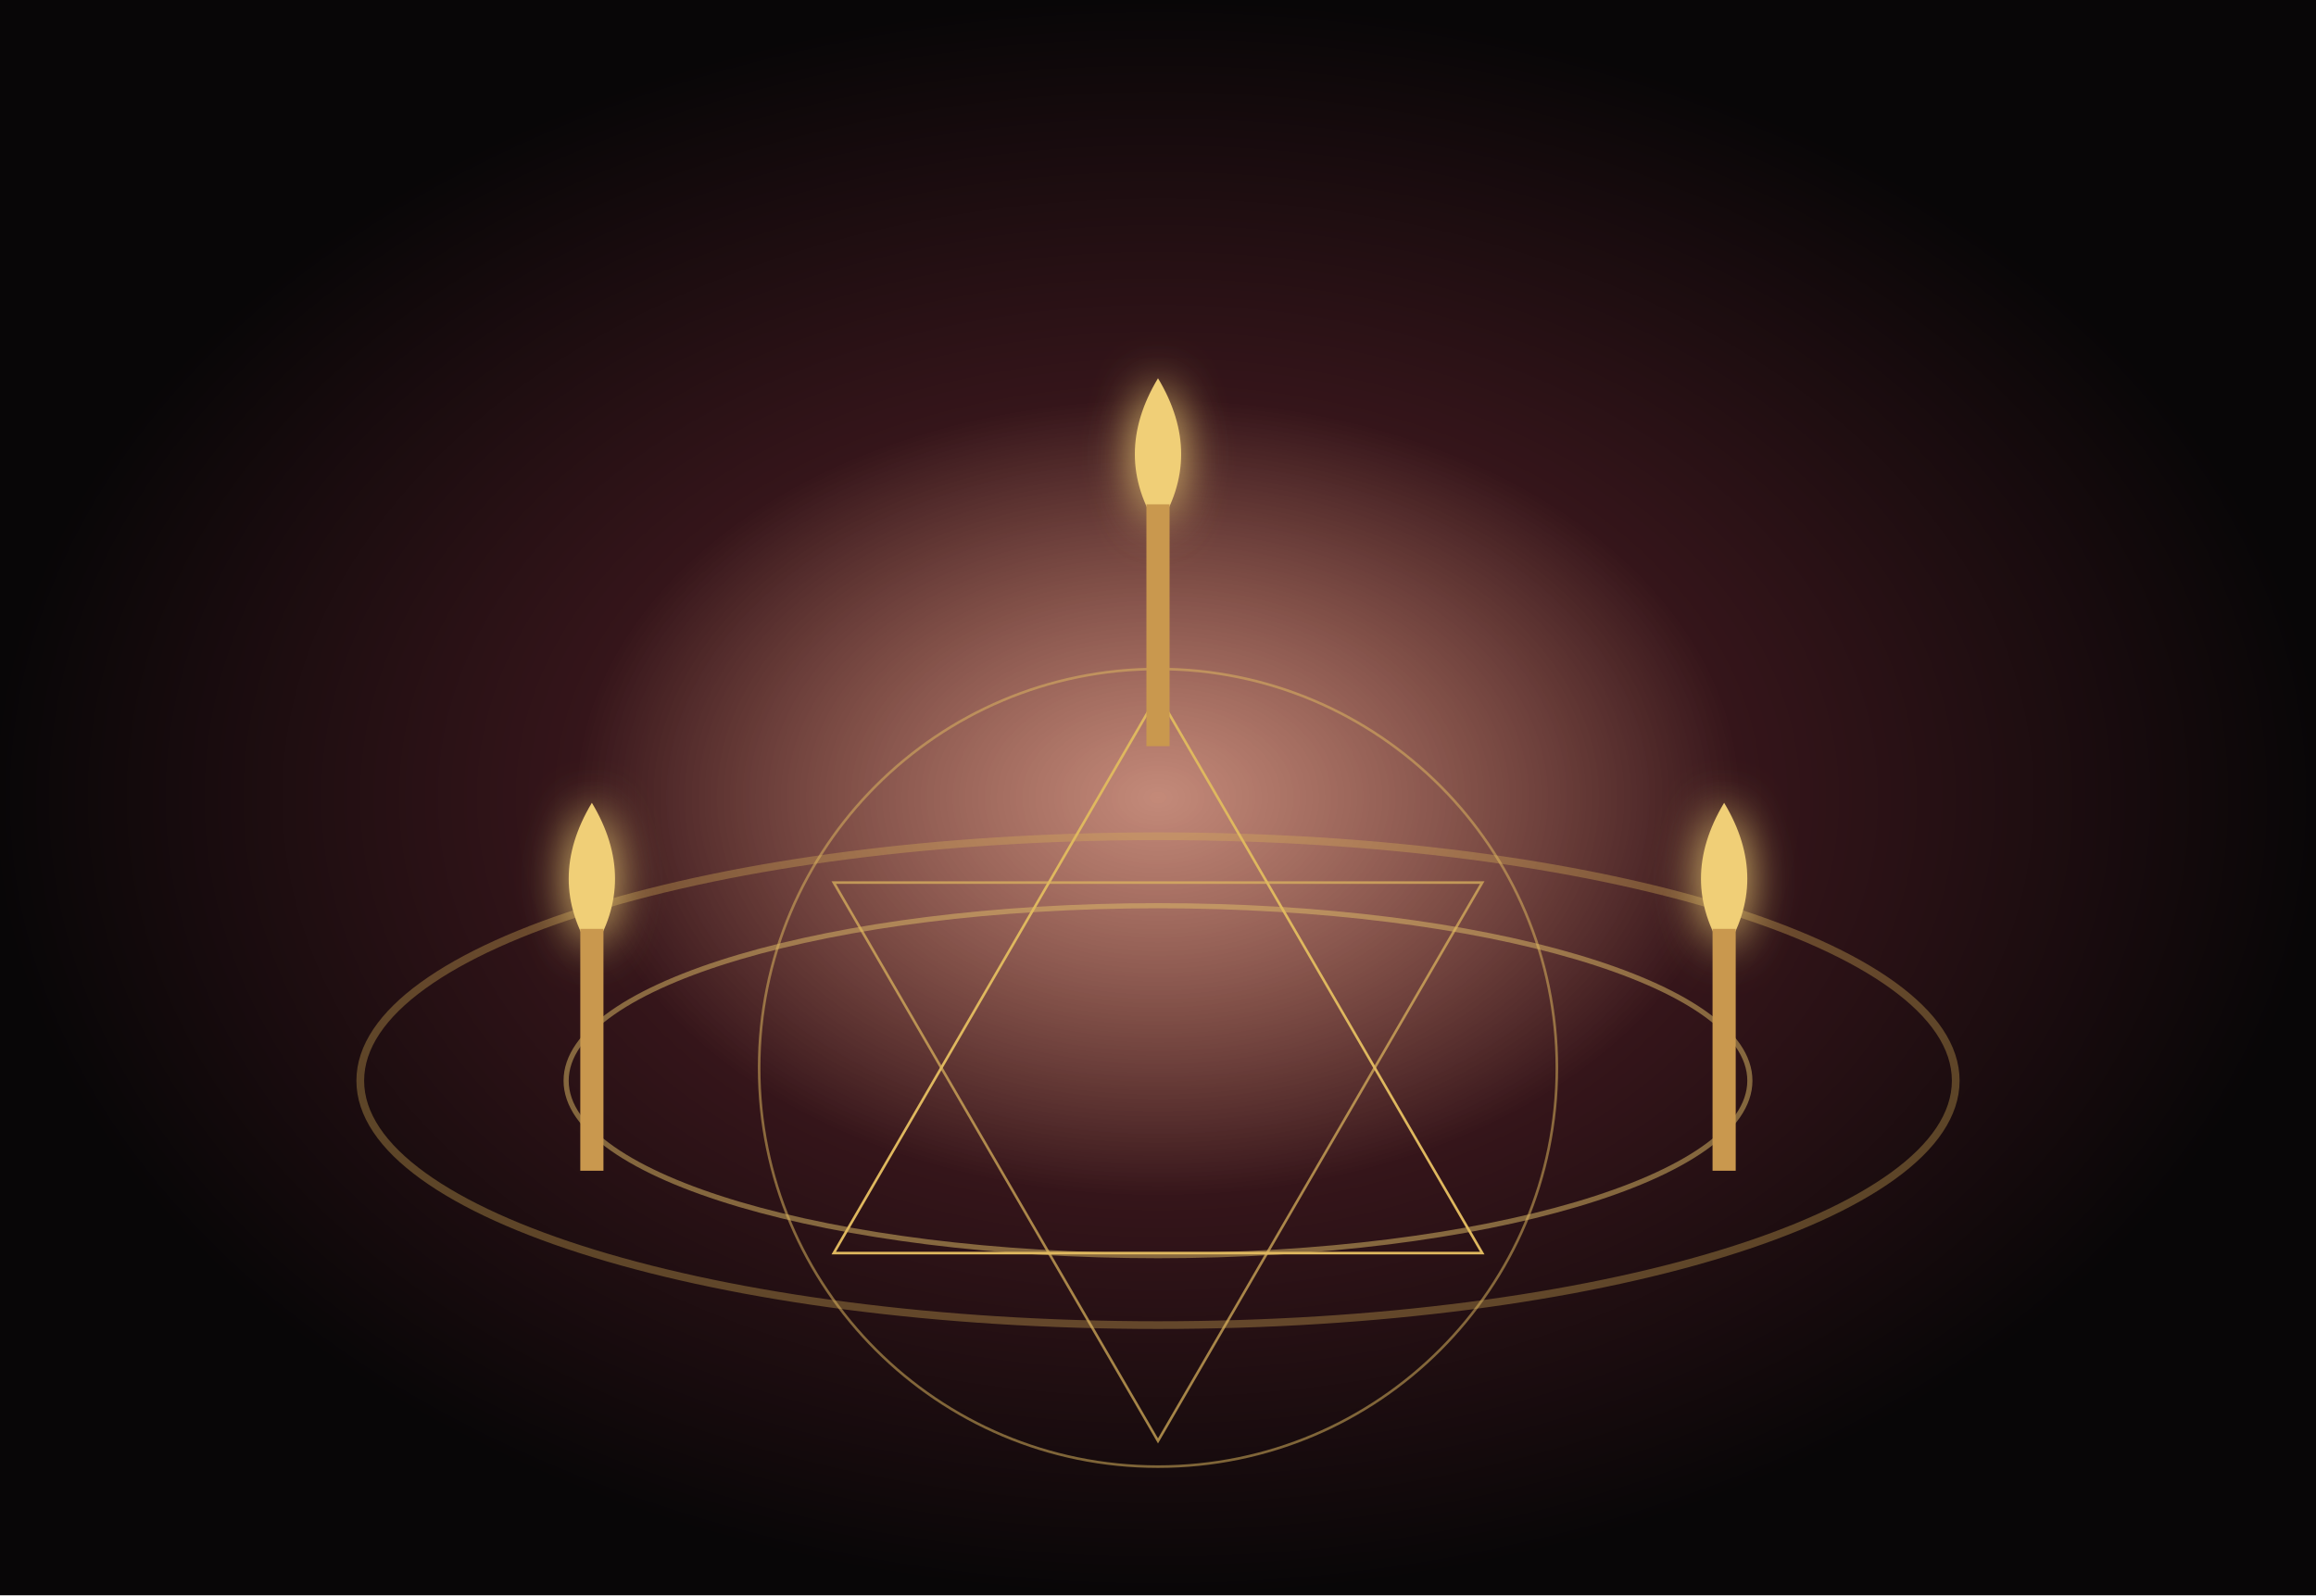
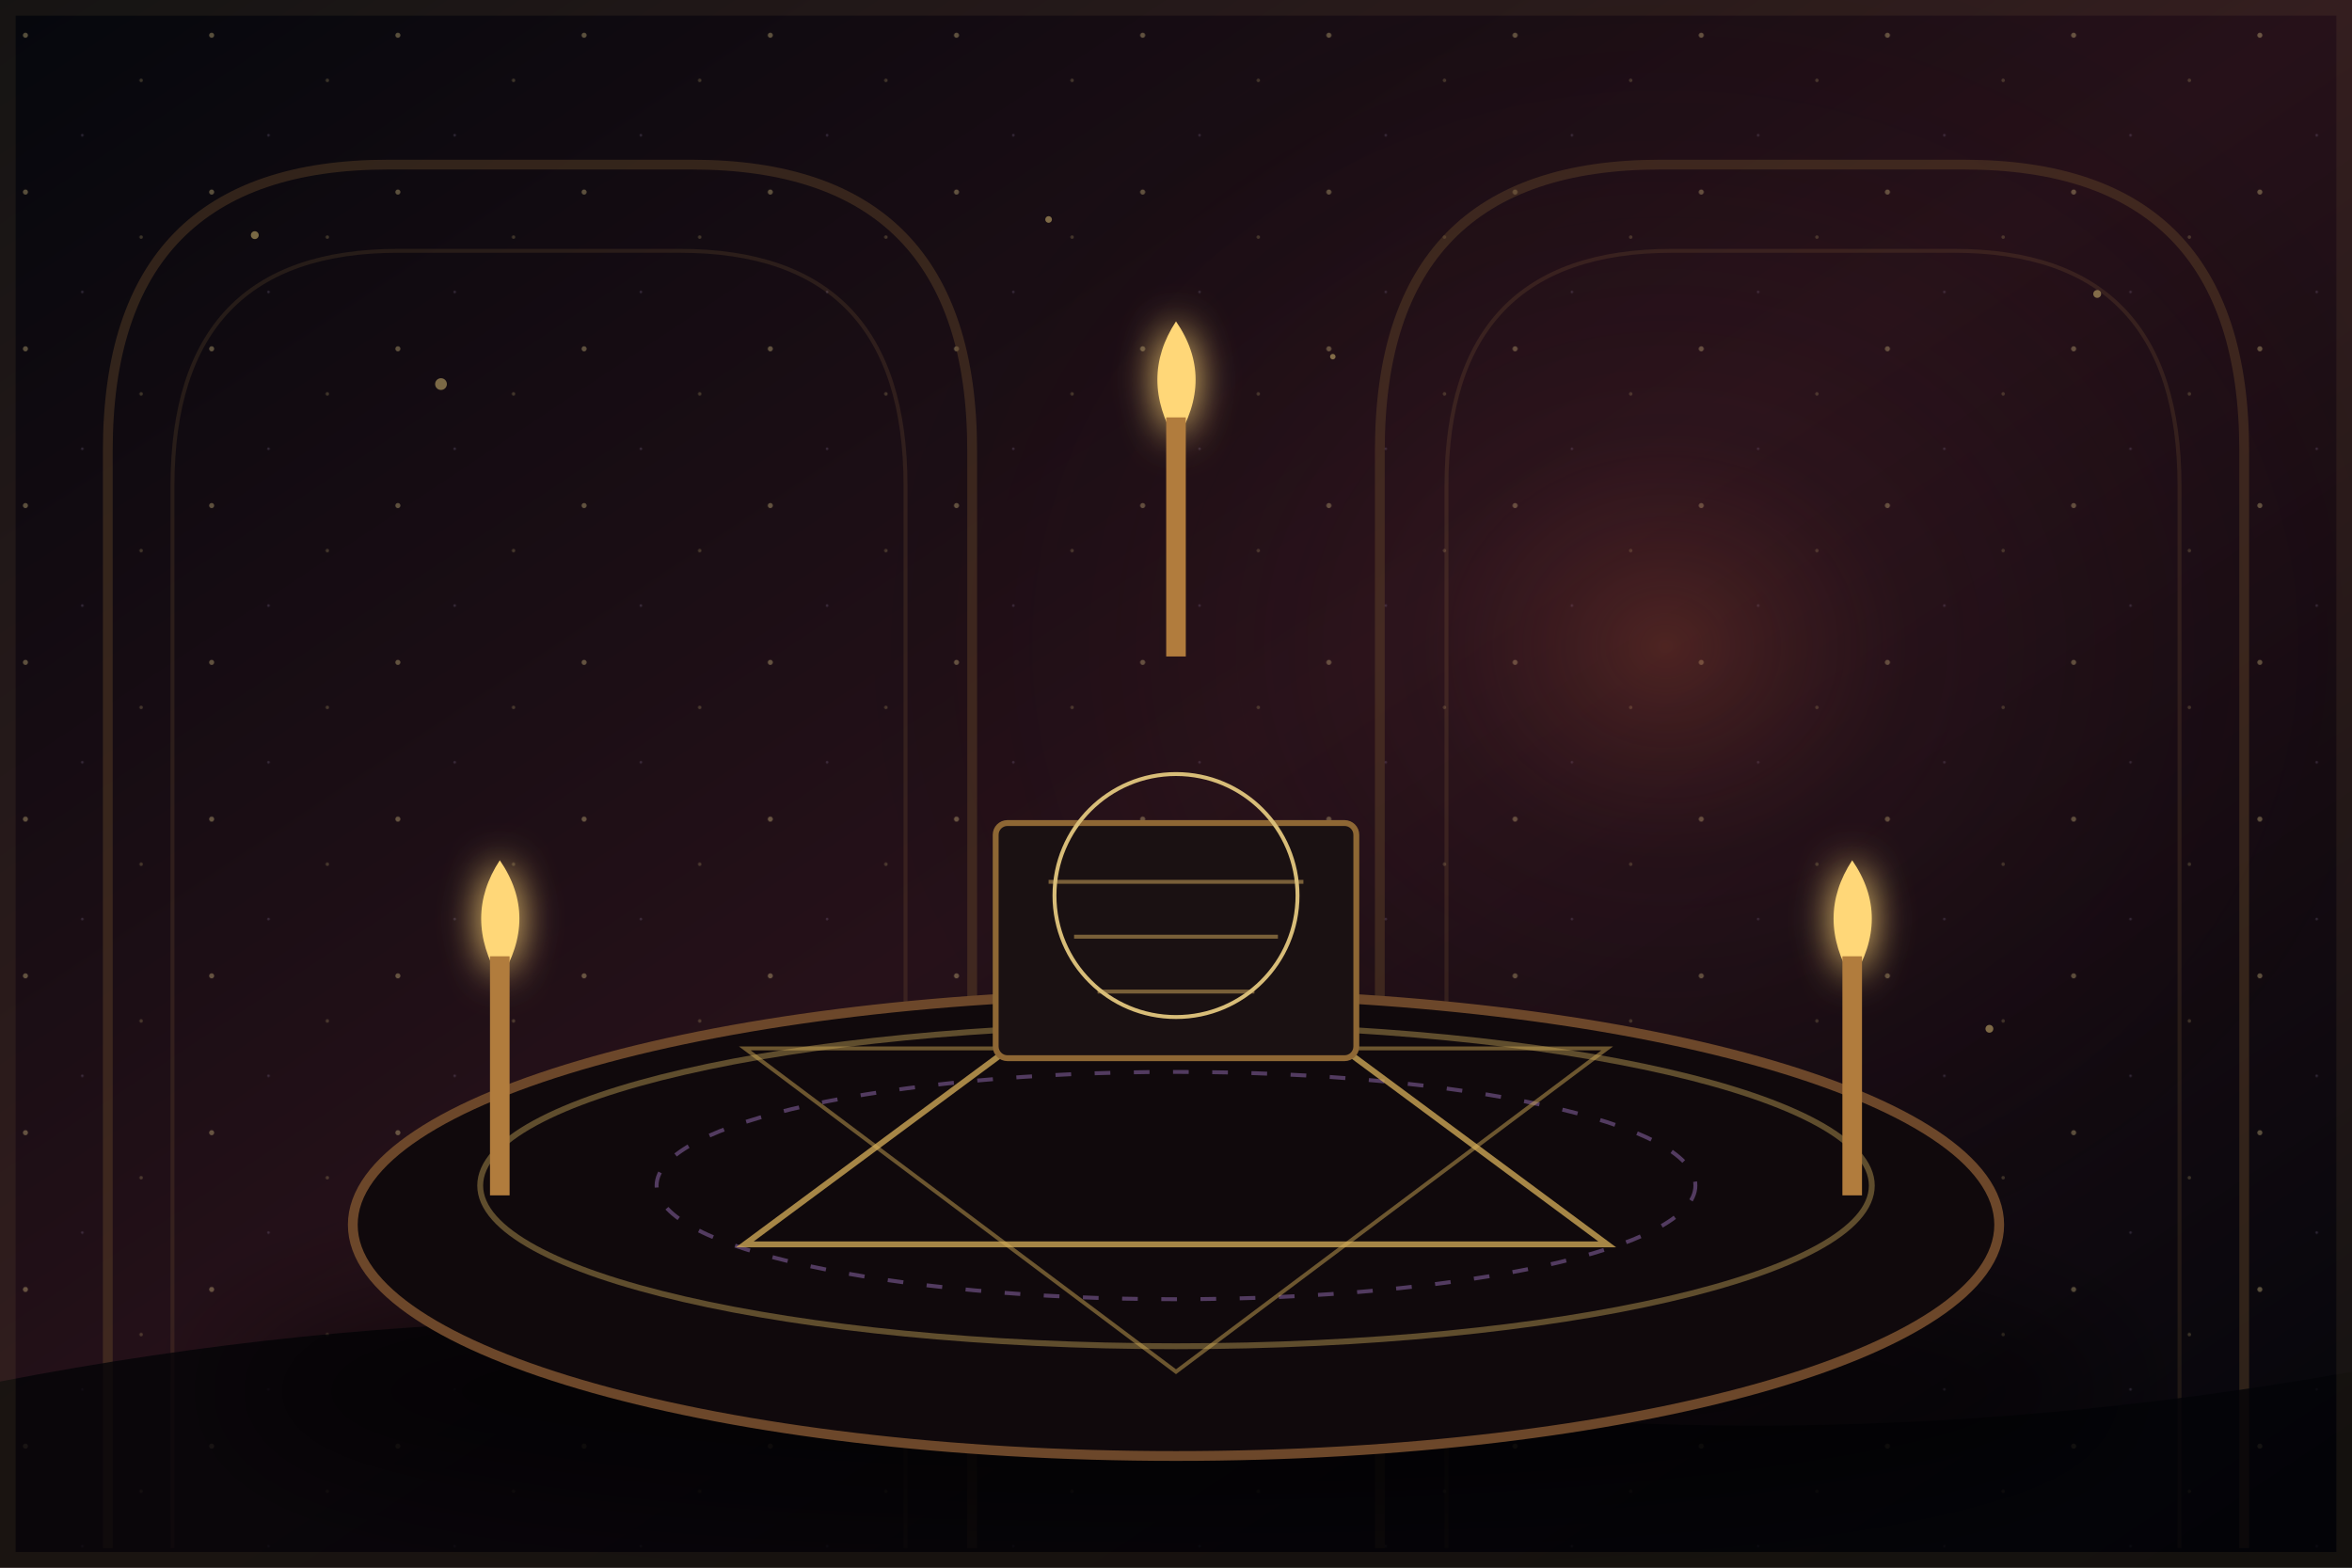
- <svg xmlns="http://www.w3.org/2000/svg" viewBox="0 0 900 620">
+ <svg xmlns="http://www.w3.org/2000/svg" viewBox="0 0 1200 800">
  <defs>
-     <radialGradient id="g">
-       <stop stop-color="#a2482e" stop-opacity=".64" />
-       <stop offset=".5" stop-color="#35151a" />
-       <stop offset="1" stop-color="#080607" />
+     <linearGradient id="ritualsbg" x1="0" y1="0" x2="1" y2="1">
+       <stop stop-color="#05070c" />
+       <stop offset=".5" stop-color="#261119" />
+       <stop offset="1" stop-color="#03050a" />
+     </linearGradient>
+     <radialGradient id="ritualshalo">
+       <stop stop-color="#a74d37" stop-opacity=".72" />
+       <stop offset=".28" stop-color="#5f2931" stop-opacity=".28" />
+       <stop offset="1" stop-color="#000" stop-opacity="0" />
    </radialGradient>
-     <filter id="glow">
-       <feGaussianBlur stdDeviation="9" result="x" />
+     <linearGradient id="ritualsgold" x1="0" y1="0" x2="1" y2="1">
+       <stop stop-color="#f4dfa1" />
+       <stop offset=".45" stop-color="#c79a4d" />
+       <stop offset="1" stop-color="#6d4920" />
+     </linearGradient>
+     <linearGradient id="ritualsglass" x1="0" y1="0" x2="0" y2="1">
+       <stop stop-color="#dce8ff" stop-opacity=".26" />
+       <stop offset=".5" stop-color="#a74d37" stop-opacity=".09" />
+       <stop offset="1" stop-color="#04070b" stop-opacity=".38" />
+     </linearGradient>
+     <filter id="ritualsglow" x="-80%" y="-80%" width="260%" height="260%">
+       <feGaussianBlur stdDeviation="10" result="b" />
      <feMerge>
-         <feMergeNode in="x" />
+         <feMergeNode in="b" />
        <feMergeNode in="SourceGraphic" />
      </feMerge>
    </filter>
+     <filter id="ritualssoft" x="-40%" y="-40%" width="180%" height="180%">
+       <feGaussianBlur stdDeviation="28" />
+     </filter>
+     <pattern id="ritualsstars" width="95" height="80" patternUnits="userSpaceOnUse">
+       <circle cx="13" cy="18" r="1.3" fill="#f1d994" opacity=".48" />
+       <circle cx="72" cy="41" r=".9" fill="#d7c17d" opacity=".32" />
+       <circle cx="42" cy="69" r=".7" fill="#bca8dc" opacity=".24" />
+     </pattern>
  </defs>
-   <rect width="900" height="620" fill="url(#g)" />
-   <ellipse cx="450" cy="420" rx="310" ry="95" fill="none" stroke="#d7ae57" stroke-opacity=".35" stroke-width="3" />
-   <ellipse cx="450" cy="420" rx="230" ry="68" fill="none" stroke="#e0bf68" stroke-opacity=".5" stroke-width="2" />
-   <g transform="translate(450 415)" fill="none" stroke="#dfb85f">
-     <circle r="155" opacity=".52" />
-     <path d="M0-145 126 72-126 72Z" />
-     <path d="M0 145 126-72-126-72Z" opacity=".7" />
+   <rect width="1200" height="800" fill="url(#ritualsbg)" />
+   <rect width="1200" height="800" fill="url(#ritualsstars)" opacity=".7" />
+   <ellipse cx="850" cy="330" rx="440" ry="380" fill="url(#ritualshalo)" opacity=".46" />
+   <path d="M55 790V230Q55 84 198 84h155q143 0 143 146v560M704 790V230Q704 84 847 84h155q143 0 143 146v560" fill="none" stroke="#6b4d2b" stroke-opacity=".4" stroke-width="5" />
+   <path d="M88 790V248q0-120 115-120h144q115 0 115 120v542M738 790V248q0-120 115-120h144q115 0 115 120v542" fill="none" stroke="#d2a65b" stroke-opacity=".12" stroke-width="2" />
+   <path d="M0 705Q310 645 600 700T1200 700V800H0Z" fill="#020307" opacity=".78" />
+   <ellipse cx="600" cy="710" rx="480" ry="78" fill="#000" opacity=".48" filter="url(#ritualssoft)" />
+   <g transform="translate(600 430)">
+     <ellipse cy="195" rx="420" ry="118" fill="#10090c" stroke="#6c472a" stroke-width="5" />
+     <ellipse cy="175" rx="355" ry="82" fill="none" stroke="#e0bb65" stroke-opacity=".38" stroke-width="3" />
+     <ellipse cy="175" rx="265" ry="58" fill="none" stroke="#9a72bc" stroke-opacity=".48" stroke-dasharray="8 12" stroke-width="2" />
+     <path d="M0 42 220 205-220 205Z" fill="none" stroke="#d8b05a" stroke-opacity=".75" stroke-width="3" />
+     <path d="M0 270 220 105-220 105Z" fill="none" stroke="#d8b05a" stroke-opacity=".46" stroke-width="2" />
+     <rect x="-92" y="-10" width="184" height="120" rx="6" fill="#1a1112" stroke="#8e6734" stroke-width="3" />
+     <path d="M-65 20h130M-52 48h104M-40 76h80" stroke="#d2aa5c" stroke-opacity=".52" stroke-width="2" />
+     <circle cy="27" r="62" fill="none" stroke="#d8bd78" stroke-width="2" />
  </g>
-   <g fill="#f0cf77" filter="url(#glow)">
-     <path d="M230 370q-18-28 0-58 18 30 0 58Z" />
-     <path d="M670 370q-18-28 0-58 18 30 0 58Z" />
-     <path d="M450 205q-18-28 0-58 18 30 0 58Z" />
+   <g fill="#ffd778" filter="url(#ritualsglow)">
+     <path d="M255 500q-19-32 0-61 20 29 0 61Z" />
+     <path d="M945 500q-19-32 0-61 20 29 0 61Z" />
+     <path d="M600 225q-19-32 0-61 20 29 0 61Z" />
  </g>
-   <g stroke="#c9984e" stroke-width="9">
-     <path d="M230 455v-94" />
-     <path d="M670 455v-94" />
-     <path d="M450 290v-94" />
+   <g stroke="#b17c3d" stroke-width="10">
+     <path d="M255 610v-122" />
+     <path d="M945 610v-122" />
+     <path d="M600 335v-122" />
  </g>
+   <g fill="#e4c879" opacity=".5">
+     <circle cx="130" cy="120" r="2" />
+     <circle cx="225" cy="196" r="3" />
+     <circle cx="1070" cy="150" r="2" />
+     <circle cx="1015" cy="525" r="2" />
+     <circle cx="535" cy="112" r="1.7" />
+     <circle cx="680" cy="182" r="1.4" />
+   </g>
+   <path d="M0 0h1200v800H0Z" fill="none" stroke="#d7b065" stroke-opacity=".08" stroke-width="16" />
</svg>
